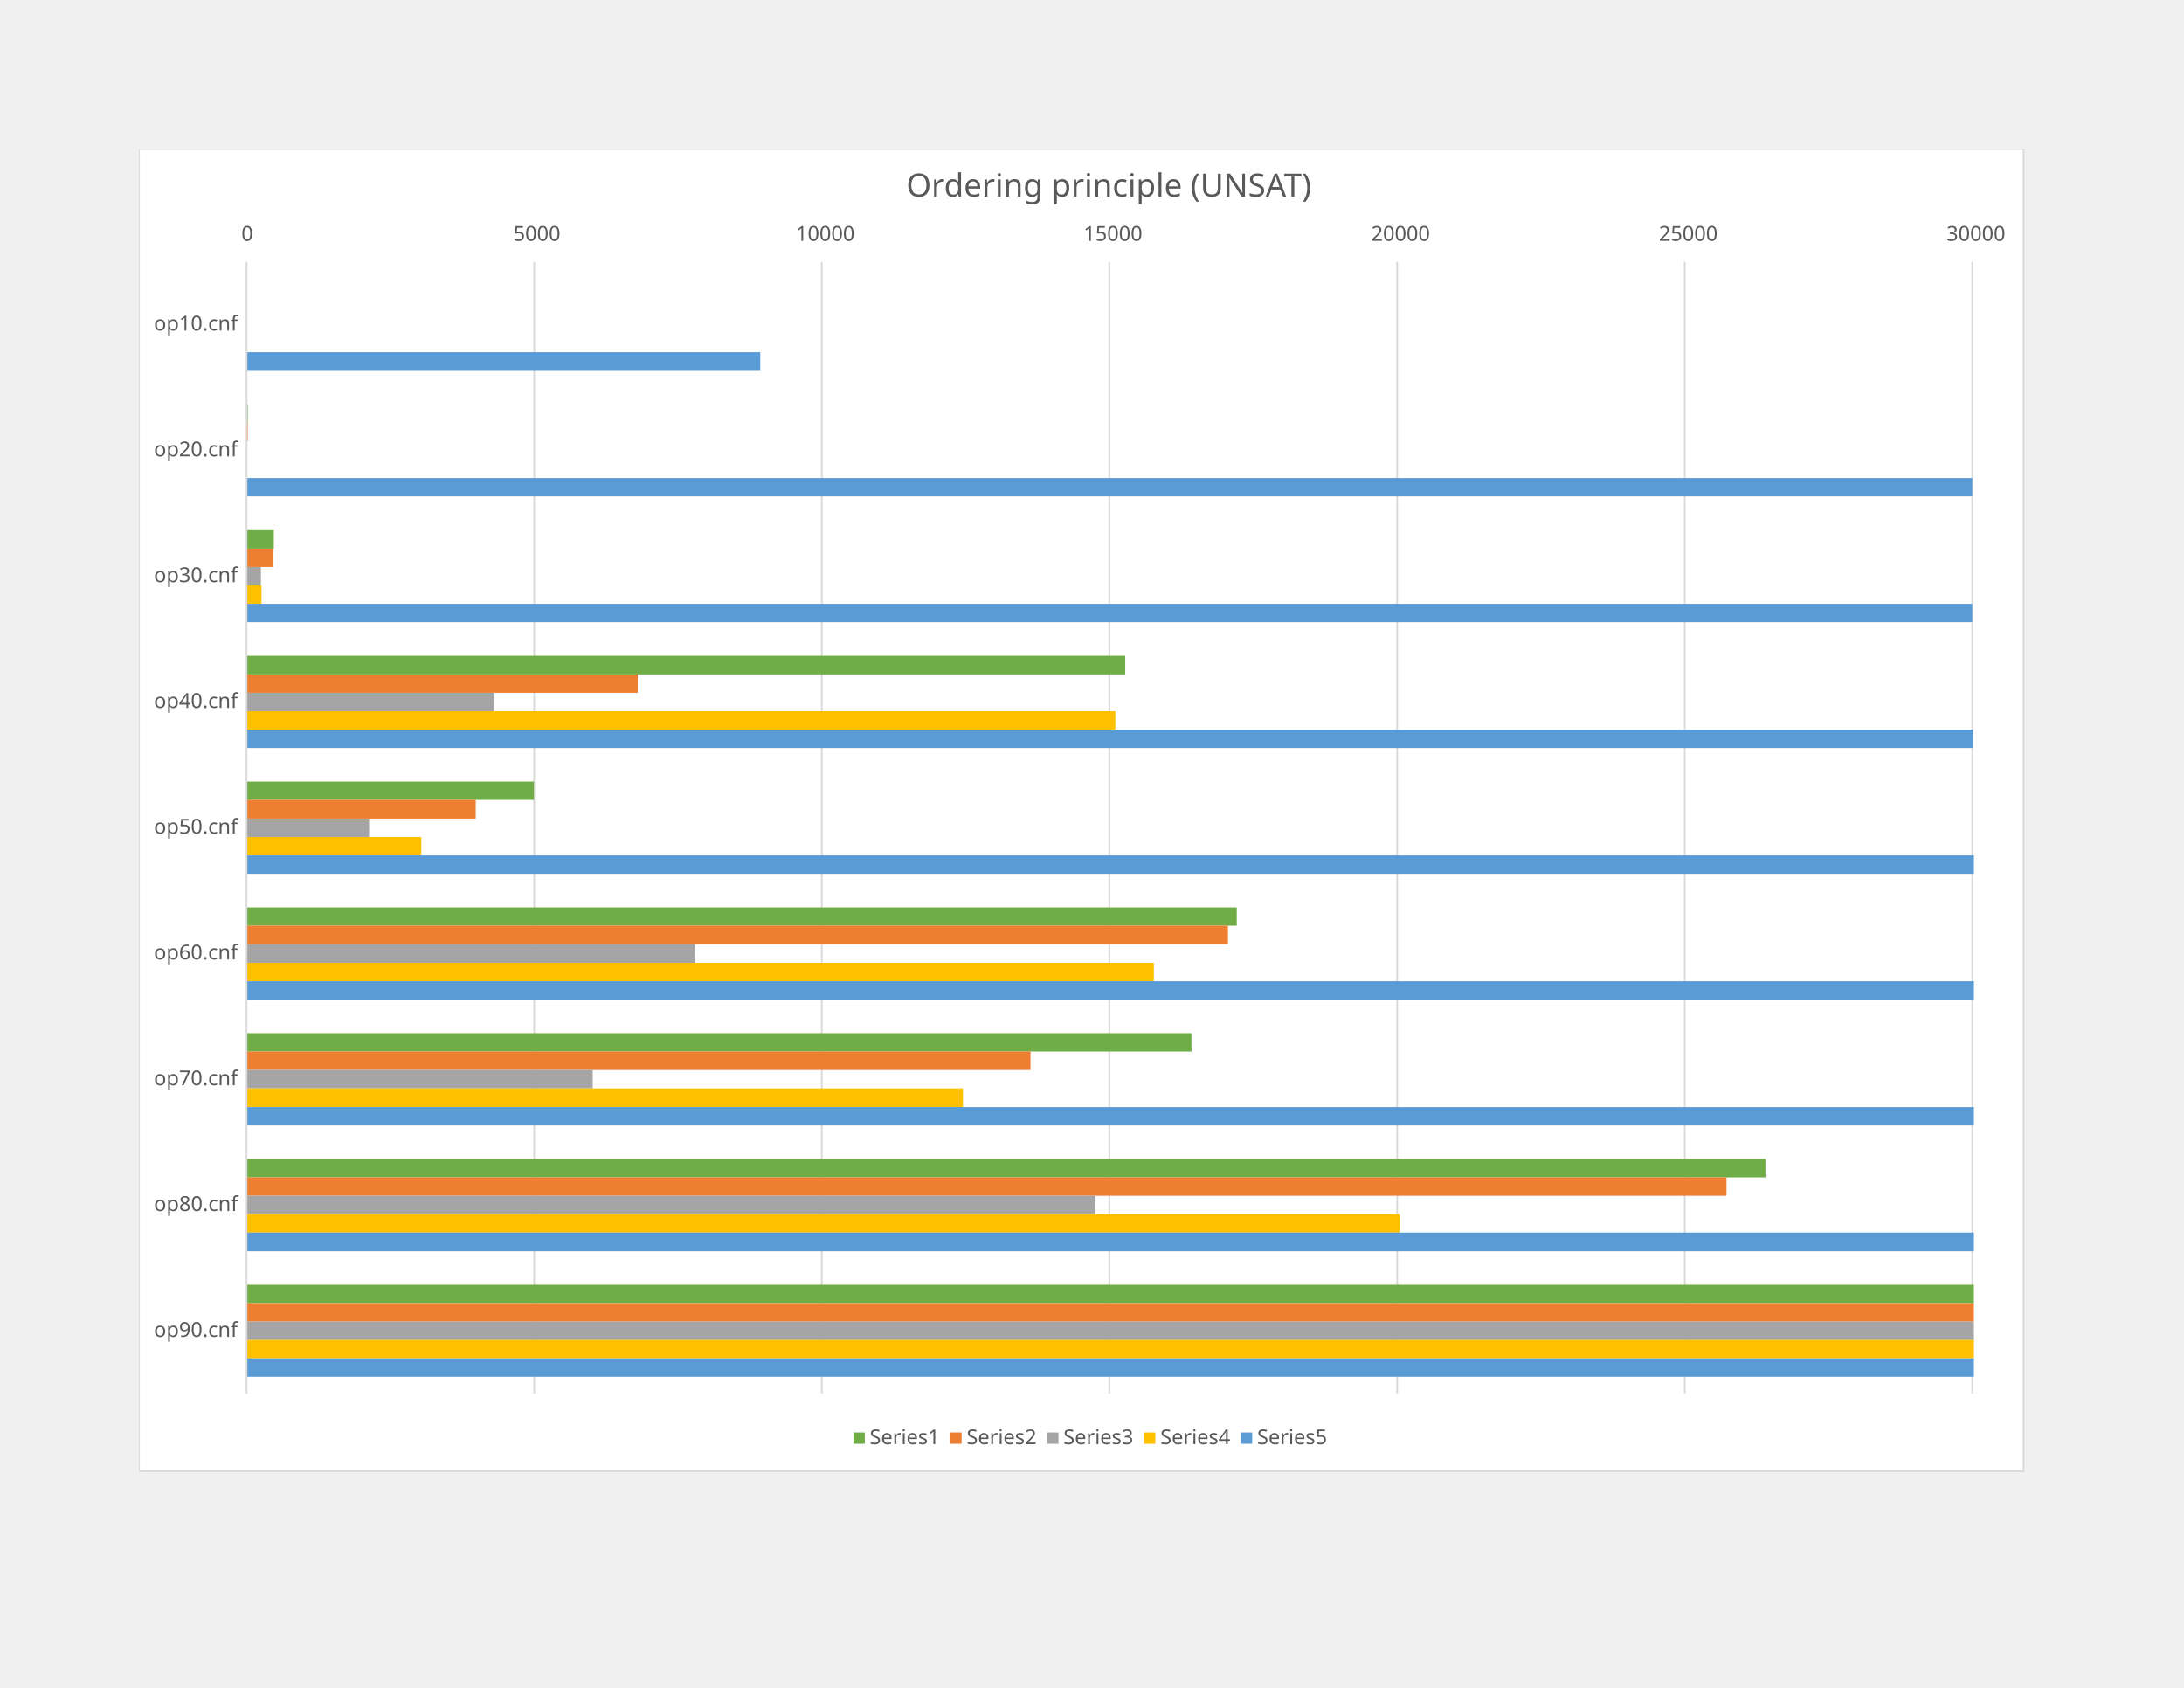
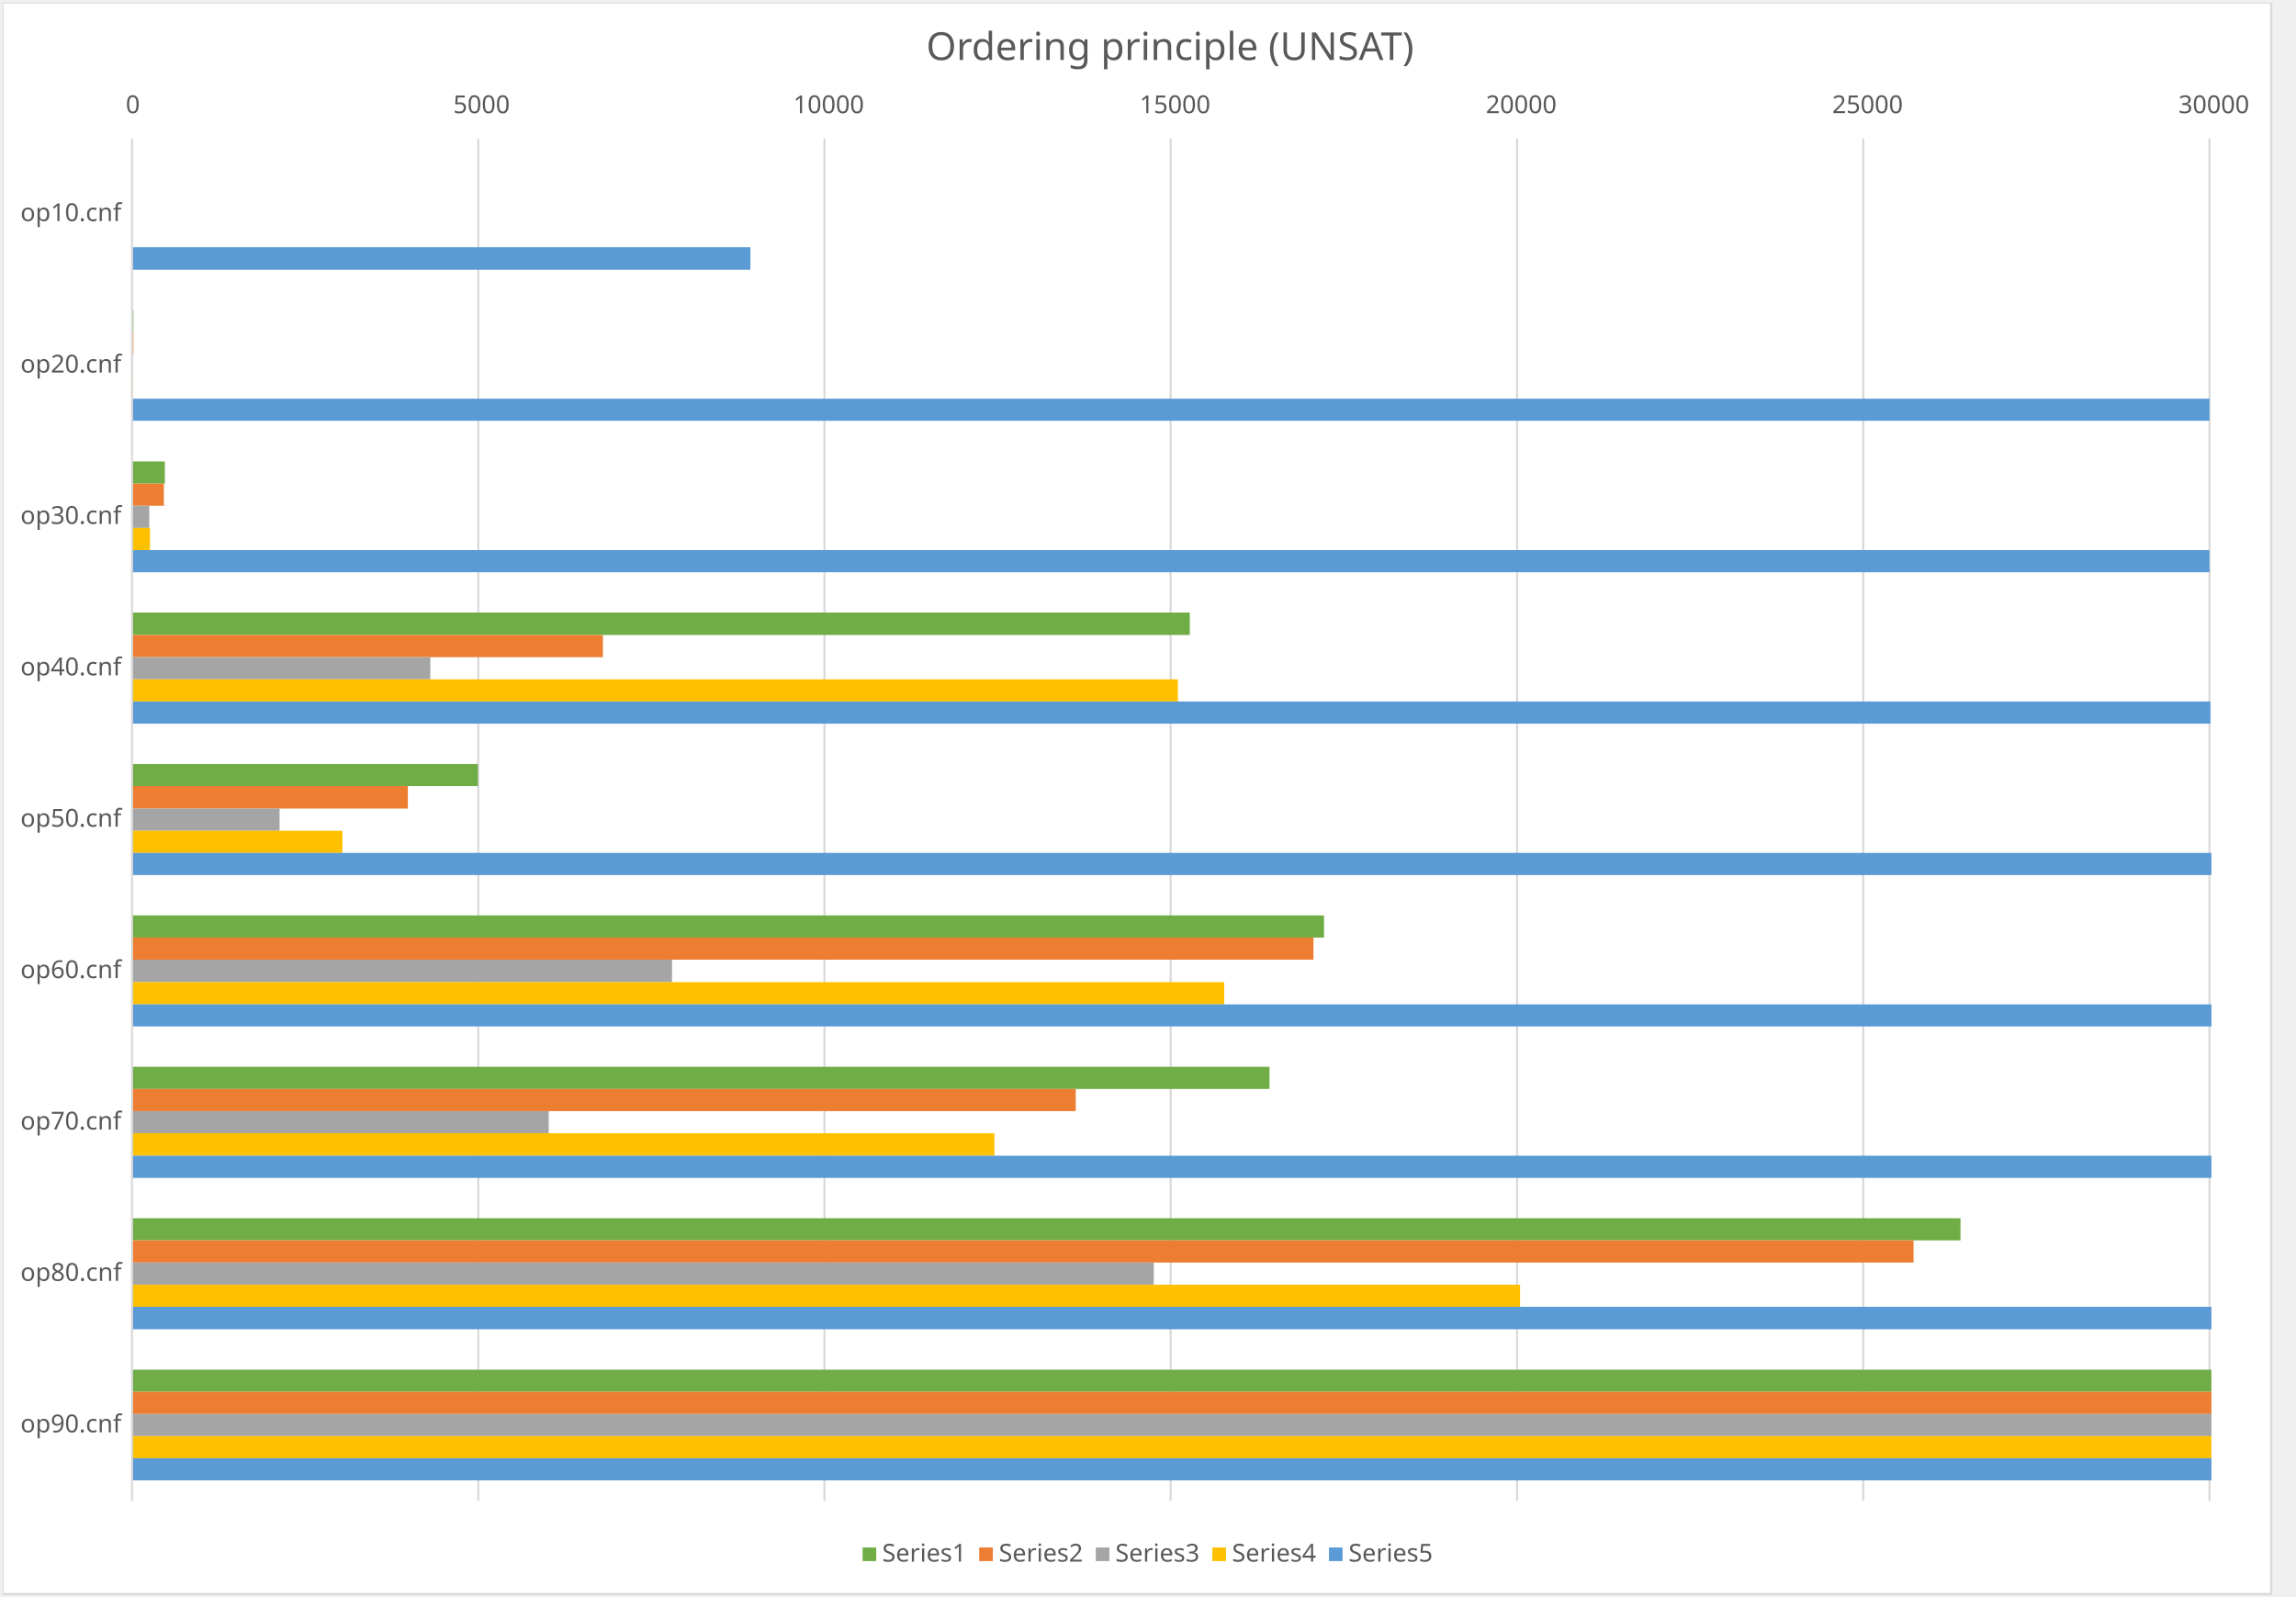
- <svg xmlns="http://www.w3.org/2000/svg" version="1.1" width="792" height="612" viewBox="0 0 792 612">
+ <svg xmlns="http://www.w3.org/2000/svg" version="1.1" viewBox="49.64 53.22 691.66 481.01">
  <defs>
    <clipPath id="clip_1">
      <path transform="matrix(1,0,0,-1,0,612)" d="M50.4 77.04H736.8V558H50.4Z" clip-rule="evenodd" />
    </clipPath>
    <clipPath id="clip_2">
      <path transform="matrix(1,0,0,-1,0,612)" d="M50.4 77.04H736.8V558H50.4Z" clip-rule="evenodd" />
    </clipPath>
    <clipPath id="clip_3">
      <path transform="matrix(1,0,0,-1,0,612)" d="M89.344 106.12H715.824V517.17H89.344Z" clip-rule="evenodd" />
    </clipPath>
    <clipPath id="clip_4">
      <path transform="matrix(1,0,0,-1,0,612)" d="M89.344 106.12H715.824V517.17H89.344Z" clip-rule="evenodd" />
    </clipPath>
    <clipPath id="clip_5">
      <path transform="matrix(1,0,0,-1,0,612)" d="M89.344 106.12H715.824V517.17H89.344Z" clip-rule="evenodd" />
    </clipPath>
    <clipPath id="clip_6">
      <path transform="matrix(1,0,0,-1,0,612)" d="M89.344 106.12H715.824V517.17H89.344Z" clip-rule="evenodd" />
    </clipPath>
    <clipPath id="clip_7">
      <path transform="matrix(1,0,0,-1,0,612)" d="M89.344 106.12H715.824V517.17H89.344Z" clip-rule="evenodd" />
    </clipPath>
    <clipPath id="clip_8">
      <path transform="matrix(1,0,0,-1,0,612)" d="M50.4 78.6H733.8V558H50.4Z" clip-rule="evenodd" />
    </clipPath>
    <clipPath id="clip_9">
      <path transform="matrix(1,0,0,-1,0,612)" d="M50.4 78.6H733.8V558H50.4Z" clip-rule="evenodd" />
    </clipPath>
    <clipPath id="clip_10">
      <path transform="matrix(1,0,0,-1,0,612)" d="M50.4 78.6H733.8V558H50.4Z" clip-rule="evenodd" />
    </clipPath>
    <clipPath id="clip_11">
      <path transform="matrix(1,0,0,-1,0,612)" d="M50.4 78.6H733.8V558H50.4Z" clip-rule="evenodd" />
    </clipPath>
    <clipPath id="clip_12">
      <path transform="matrix(1,0,0,-1,0,612)" d="M50.4 78.6H733.8V558H50.4Z" clip-rule="evenodd" />
    </clipPath>
    <clipPath id="clip_13">
      <path transform="matrix(1,0,0,-1,0,612)" d="M50.4 78.6H733.8V558H50.4Z" clip-rule="evenodd" />
    </clipPath>
    <clipPath id="clip_14">
      <path transform="matrix(1,0,0,-1,0,612)" d="M50.4 78.6H733.8V558H50.4Z" clip-rule="evenodd" />
    </clipPath>
    <clipPath id="clip_15">
      <path transform="matrix(1,0,0,-1,0,612)" d="M50.4 78.6H733.8V558H50.4Z" clip-rule="evenodd" />
    </clipPath>
    <clipPath id="clip_16">
      <path transform="matrix(1,0,0,-1,0,612)" d="M50.4 78.6H733.8V558H50.4Z" clip-rule="evenodd" />
    </clipPath>
    <clipPath id="clip_17">
      <path transform="matrix(1,0,0,-1,0,612)" d="M50.4 78.6H733.8V558H50.4Z" clip-rule="evenodd" />
    </clipPath>
    <clipPath id="clip_18">
      <path transform="matrix(1,0,0,-1,0,612)" d="M50.4 78.6H733.8V558H50.4Z" clip-rule="evenodd" />
    </clipPath>
    <clipPath id="clip_19">
      <path transform="matrix(1,0,0,-1,0,612)" d="M50.4 78.6H733.8V558H50.4Z" clip-rule="evenodd" />
    </clipPath>
    <clipPath id="clip_20">
      <path transform="matrix(1,0,0,-1,0,612)" d="M50.4 78.6H733.8V558H50.4Z" clip-rule="evenodd" />
    </clipPath>
    <clipPath id="clip_21">
      <path transform="matrix(1,0,0,-1,0,612)" d="M50.4 78.6H733.8V558H50.4Z" clip-rule="evenodd" />
    </clipPath>
    <clipPath id="clip_22">
      <path transform="matrix(1,0,0,-1,0,612)" d="M50.4 78.6H733.8V558H50.4Z" clip-rule="evenodd" />
    </clipPath>
    <clipPath id="clip_23">
      <path transform="matrix(1,0,0,-1,0,612)" d="M50.4 78.6H733.8V558H50.4Z" clip-rule="evenodd" />
    </clipPath>
    <clipPath id="clip_24">
      <path transform="matrix(1,0,0,-1,0,612)" d="M50.4 78.6H733.8V558H50.4Z" clip-rule="evenodd" />
    </clipPath>
    <clipPath id="clip_25">
      <path transform="matrix(1,0,0,-1,0,612)" d="M50.4 78.6H733.8V558H50.4Z" clip-rule="evenodd" />
    </clipPath>
    <clipPath id="clip_26">
      <path transform="matrix(1,0,0,-1,0,612)" d="M50.4 78.6H733.8V558H50.4Z" clip-rule="evenodd" />
    </clipPath>
    <clipPath id="clip_27">
      <path transform="matrix(1,0,0,-1,0,612)" d="M50.4 78.6H733.8V558H50.4Z" clip-rule="evenodd" />
    </clipPath>
    <clipPath id="clip_28">
      <path transform="matrix(1,0,0,-1,0,612)" d="M50.4 78.6H733.8V558H50.4Z" clip-rule="evenodd" />
    </clipPath>
    <clipPath id="clip_29">
      <path transform="matrix(1,0,0,-1,0,612)" d="M50.4 78.6H733.8V558H50.4Z" clip-rule="evenodd" />
    </clipPath>
    <clipPath id="clip_30">
      <path transform="matrix(1,0,0,-1,0,612)" d="M50.4 77.04H736.8V558H50.4Z" clip-rule="evenodd" />
    </clipPath>
  </defs>
  <g>
    <g clip-path="url(#clip_1)">
      <path transform="matrix(1,0,0,-1,0,612)" stroke-width=".14" stroke-linecap="butt" stroke-miterlimit="10" stroke-linejoin="miter" fill="none" stroke="#000000" stroke-opacity="0" d="M50.4 78.546H733.84V557.996H50.4Z" />
    </g>
    <g clip-path="url(#clip_2)">
      <path transform="matrix(1,0,0,-1,0,612)" d="M50.4 78.546H733.84V557.996H50.4Z" fill="#ffffff" fill-rule="evenodd" />
    </g>
    <path transform="matrix(1,0,0,-1,0,612)" stroke-width=".623" stroke-linecap="butt" stroke-linejoin="round" fill="none" stroke="#d9d9d9" d="M193.72 517.09V106.66M298.01 517.09V106.66M402.29 517.09V106.66M506.67 517.09V106.66M610.95 517.09V106.66M715.24 517.09V106.66" />
    <g clip-path="url(#clip_3)">
      <path transform="matrix(1,0,0,-1,0,612)" d="M89.405 510.99H89.505V504.32H89.405ZM89.842 465.37H89.405V458.7H89.842ZM99.304 419.76H89.405V413.08H99.304ZM408.06 374.24H89.405V367.47H408.06ZM193.62 328.62H89.405V321.95H193.62ZM448.5 283H89.405V276.33H448.5ZM432.07 237.39H89.405V230.71H432.07ZM640.23 191.77H89.405V185.1H640.23ZM718.48 146.15H89.405V139.48H718.48Z" fill="#70ad47" />
    </g>
    <g clip-path="url(#clip_4)">
      <path transform="matrix(1,0,0,-1,0,612)" d="M89.842 458.7H89.405V452.03H89.842ZM99.005 413.08H89.405V406.41H99.005ZM231.27 367.47H89.405V360.79H231.27ZM172.51 321.95H89.405V315.18H172.51ZM445.31 276.33H89.405V269.66H445.31ZM373.7 230.71H89.405V224.04H373.7ZM626.09 185.1H89.405V178.42H626.09ZM721.34 139.48H89.405V132.81H721.34Z" fill="#ed7d31" />
    </g>
    <g clip-path="url(#clip_5)">
      <path transform="matrix(1,0,0,-1,0,612)" d="M89.642 452.03H89.405V445.35H89.642ZM94.622 406.41H89.405V399.74H94.622ZM179.28 360.79H89.405V354.12H179.28ZM133.86 315.18H89.405V308.5H133.86ZM252.09 269.66H89.405V262.89H252.09ZM214.94 224.04H89.405V217.37H214.94ZM397.21 178.42H89.405V171.75H397.21ZM716.43 132.81H89.405V126.13H716.43Z" fill="#a5a5a5" />
    </g>
    <g clip-path="url(#clip_6)">
      <path transform="matrix(1,0,0,-1,0,612)" d="M89.642 445.35H89.405V438.68H89.642ZM94.822 399.74H89.405V393.06H94.822ZM404.48 354.12H89.405V347.45H404.48ZM152.79 308.5H89.405V301.83H152.79ZM418.42 262.89H89.405V256.21H418.42ZM349.2 217.37H89.405V210.6H349.2ZM507.56 171.75H89.405V165.08H507.56ZM717.73 126.13H89.405V119.46H717.73Z" fill="#ffc000" />
    </g>
    <g clip-path="url(#clip_7)">
      <path transform="matrix(1,0,0,-1,0,612)" d="M275.7 484.3H89.405V477.52H275.7ZM715.23 438.68H89.405V432.01H715.23ZM715.23 393.06H89.405V386.39H715.23ZM715.53 347.45H89.405V340.77H715.53ZM715.83 301.83H89.405V295.16H715.83ZM715.83 256.21H89.405V249.54H715.83ZM716.62 210.6H89.405V203.92H716.62ZM717.12 165.08H89.405V158.31H717.12ZM720.27 119.46H89.405V112.79H720.27Z" fill="#5b9bd5" />
    </g>
    <path transform="matrix(1,0,0,-1,0,612)" stroke-width=".623" stroke-linecap="butt" stroke-linejoin="round" fill="none" stroke="#d9d9d9" d="M89.405 517.09V106.66" />
    <g clip-path="url(#clip_8)">
      <text fill="#595959" xml:space="preserve" transform="matrix(1 0 -0 1 0 612)" font-size="7.464" font-family="Calibri">
        <tspan y="-524.69" x="87.528">0</tspan>
      </text>
    </g>
    <g clip-path="url(#clip_9)">
      <text fill="#595959" xml:space="preserve" transform="matrix(1 0 -0 1 0 612)" font-size="7.464" font-family="Calibri">
        <tspan y="-524.69" x="186.17 189.962 193.754 197.546">5000</tspan>
      </text>
    </g>
    <g clip-path="url(#clip_10)">
      <text fill="#595959" xml:space="preserve" transform="matrix(1 0 -0 1 0 612)" font-size="7.464" font-family="Calibri">
        <tspan y="-524.69" x="288.6 292.392 296.184 299.976 303.768">10000</tspan>
      </text>
    </g>
    <g clip-path="url(#clip_11)">
      <text fill="#595959" xml:space="preserve" transform="matrix(1 0 -0 1 0 612)" font-size="7.464" font-family="Calibri">
        <tspan y="-524.69" x="392.93 396.698 400.466 404.234 408.002">15000</tspan>
      </text>
    </g>
    <g clip-path="url(#clip_12)">
      <text fill="#595959" xml:space="preserve" transform="matrix(1 0 -0 1 0 612)" font-size="7.464" font-family="Calibri">
        <tspan y="-524.69" x="497.23 501.022 504.814 508.606 512.398">20000</tspan>
      </text>
    </g>
    <g clip-path="url(#clip_13)">
      <text fill="#595959" xml:space="preserve" transform="matrix(1 0 -0 1 0 612)" font-size="7.464" font-family="Calibri">
        <tspan y="-524.69" x="601.56 605.352 609.144 612.936 616.728">25000</tspan>
      </text>
    </g>
    <g clip-path="url(#clip_14)">
      <text fill="#595959" xml:space="preserve" transform="matrix(1 0 -0 1 0 612)" font-size="7.464" font-family="Calibri">
        <tspan y="-524.69" x="705.89 709.682 713.474 717.266 721.058">30000</tspan>
      </text>
    </g>
    <g clip-path="url(#clip_15)">
      <text fill="#595959" xml:space="preserve" transform="matrix(1 0 -0 1 0 612)" font-size="7.464" font-family="Calibri">
        <tspan y="-492.17" x="55.8 59.778 63.667 67.451 71.236 73.139 76.326 80.215">op10.cnf</tspan>
      </text>
    </g>
    <g clip-path="url(#clip_16)">
      <text fill="#595959" xml:space="preserve" transform="matrix(1 0 -0 1 0 612)" font-size="7.464" font-family="Calibri">
        <tspan y="-446.54" x="55.8 59.778 63.667 67.451 71.236 73.139 76.326 80.215">op20.cnf</tspan>
      </text>
    </g>
    <g clip-path="url(#clip_17)">
      <text fill="#595959" xml:space="preserve" transform="matrix(1 0 -0 1 0 612)" font-size="7.464" font-family="Calibri">
        <tspan y="-400.94" x="55.8 59.778 63.667 67.451 71.236 73.139 76.326 80.215">op30.cnf</tspan>
      </text>
    </g>
    <g clip-path="url(#clip_18)">
      <text fill="#595959" xml:space="preserve" transform="matrix(1 0 -0 1 0 612)" font-size="7.464" font-family="Calibri">
        <tspan y="-355.32" x="55.8 59.778 63.667 67.451 71.236 73.139 76.326 80.215">op40.cnf</tspan>
      </text>
    </g>
    <g clip-path="url(#clip_19)">
      <text fill="#595959" xml:space="preserve" transform="matrix(1 0 -0 1 0 612)" font-size="7.464" font-family="Calibri">
        <tspan y="-309.72" x="55.8 59.778 63.667 67.451 71.236 73.139 76.326 80.215">op50.cnf</tspan>
      </text>
    </g>
    <g clip-path="url(#clip_20)">
      <text fill="#595959" xml:space="preserve" transform="matrix(1 0 -0 1 0 612)" font-size="7.464" font-family="Calibri">
        <tspan y="-264.1" x="55.8 59.778 63.667 67.451 71.236 73.139 76.326 80.215">op60.cnf</tspan>
      </text>
    </g>
    <g clip-path="url(#clip_21)">
      <text fill="#595959" xml:space="preserve" transform="matrix(1 0 -0 1 0 612)" font-size="7.464" font-family="Calibri">
        <tspan y="-218.5" x="55.8 59.778 63.667 67.451 71.236 73.139 76.326 80.215">op70.cnf</tspan>
      </text>
    </g>
    <g clip-path="url(#clip_22)">
      <text fill="#595959" xml:space="preserve" transform="matrix(1 0 -0 1 0 612)" font-size="7.488" font-family="Calibri">
        <tspan y="-172.9" x="55.8 59.776 63.662 67.459 71.255 73.142 76.325 80.211">op80.cnf</tspan>
      </text>
    </g>
    <g clip-path="url(#clip_23)">
      <text fill="#595959" xml:space="preserve" transform="matrix(1 0 -0 1 0 612)" font-size="7.464" font-family="Calibri">
        <tspan y="-127.27" x="55.8 59.778 63.667 67.451 71.236 73.139 76.326 80.215">op90.cnf</tspan>
      </text>
    </g>
    <g clip-path="url(#clip_24)">
      <text fill="#595959" xml:space="preserve" transform="matrix(1 0 -0 1 0 612)" font-size="11.64" font-family="Calibri">
        <tspan y="-540.7" x="328.66 336.319 340.207 346.283 352.045 356.107 358.784 364.895 370.378 373.032 379.108 383.17 385.847 391.958 396.824 399.501 405.612 408.289 414.028 416.623 420.104 427.577 435.096 440.439 446.282 451.951">Ordering principle (UNSAT)</tspan>
      </text>
    </g>
    <path transform="matrix(1,0,0,-1,0,612)" d="M309.5 88.478H313.603V92.581H309.5Z" fill="#70ad47" fill-rule="evenodd" />
    <g clip-path="url(#clip_25)">
      <text fill="#595959" xml:space="preserve" transform="matrix(1 0 -0 1 0 612)" font-size="7.464" font-family="Calibri">
        <tspan y="-88.32" x="315.38 318.806 322.575 325.18 326.875 330.659 333.577">Series1</tspan>
      </text>
    </g>
    <path transform="matrix(1,0,0,-1,0,612)" d="M344.62 88.478H348.723V92.581H344.62Z" fill="#ed7d31" fill-rule="evenodd" />
    <g clip-path="url(#clip_26)">
      <text fill="#595959" xml:space="preserve" transform="matrix(1 0 -0 1 0 612)" font-size="7.464" font-family="Calibri">
        <tspan y="-88.32" x="350.52 353.901 357.685 360.29 361.955 365.739 368.62">Series2</tspan>
      </text>
    </g>
    <path transform="matrix(1,0,0,-1,0,612)" d="M379.74 88.478H383.843V92.581H379.74Z" fill="#a5a5a5" fill-rule="evenodd" />
    <g clip-path="url(#clip_27)">
      <text fill="#595959" xml:space="preserve" transform="matrix(1 0 -0 1 0 612)" font-size="7.464" font-family="Calibri">
        <tspan y="-88.32" x="385.63 389.011 392.795 395.4 397.095 400.879 403.797">Series3</tspan>
      </text>
    </g>
    <path transform="matrix(1,0,0,-1,0,612)" d="M414.86 88.478H418.963V92.581H414.86Z" fill="#ffc000" fill-rule="evenodd" />
    <g clip-path="url(#clip_28)">
      <text fill="#595959" xml:space="preserve" transform="matrix(1 0 -0 1 0 612)" font-size="7.464" font-family="Calibri">
        <tspan y="-88.32" x="420.77 424.151 427.935 430.54 432.205 435.989 438.87">Series4</tspan>
      </text>
    </g>
    <path transform="matrix(1,0,0,-1,0,612)" d="M449.98 88.478H454.083V92.581H449.98Z" fill="#5b9bd5" fill-rule="evenodd" />
    <g clip-path="url(#clip_29)">
      <text fill="#595959" xml:space="preserve" transform="matrix(1 0 -0 1 0 612)" font-size="7.464" font-family="Calibri">
        <tspan y="-88.32" x="455.88 459.261 463.045 465.65 467.345 471.129 474.047">Series5</tspan>
      </text>
    </g>
    <g clip-path="url(#clip_30)">
      <path transform="matrix(1,0,0,-1,0,612)" stroke-width=".623" stroke-linecap="butt" stroke-linejoin="round" fill="none" stroke="#d9d9d9" d="M50.4 78.546H733.84V557.996H50.4Z" />
    </g>
  </g>
</svg>
